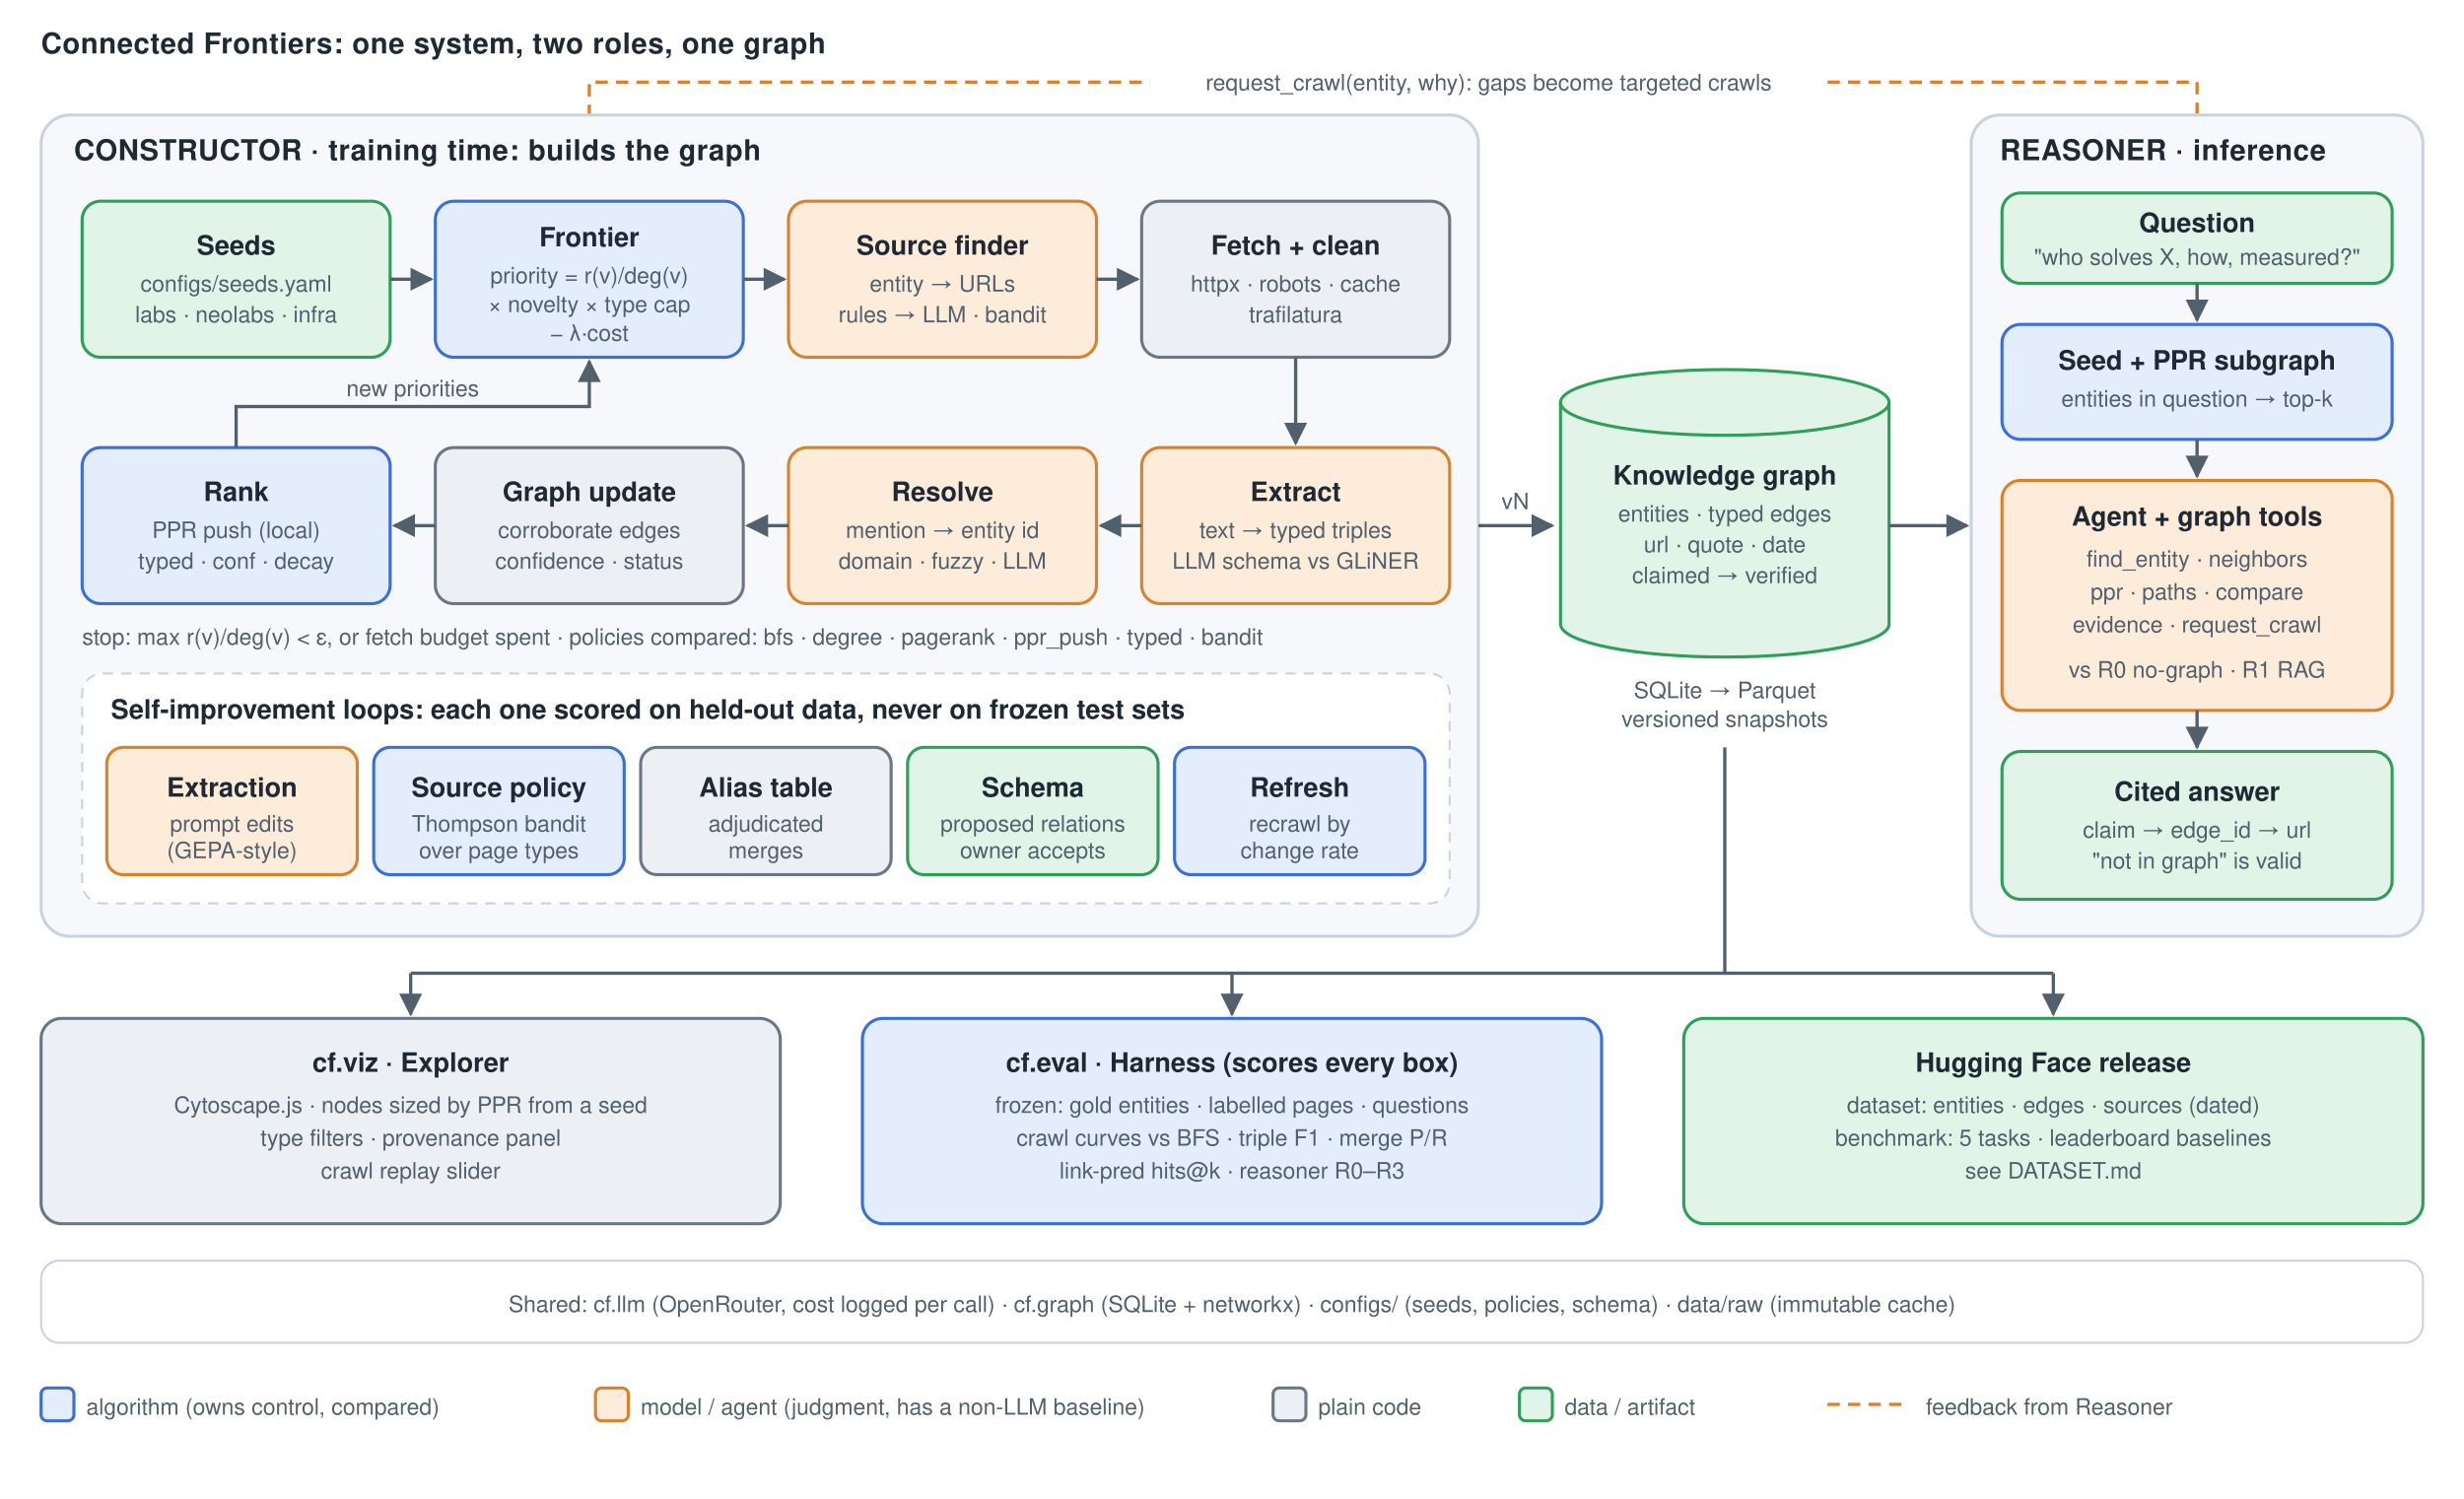
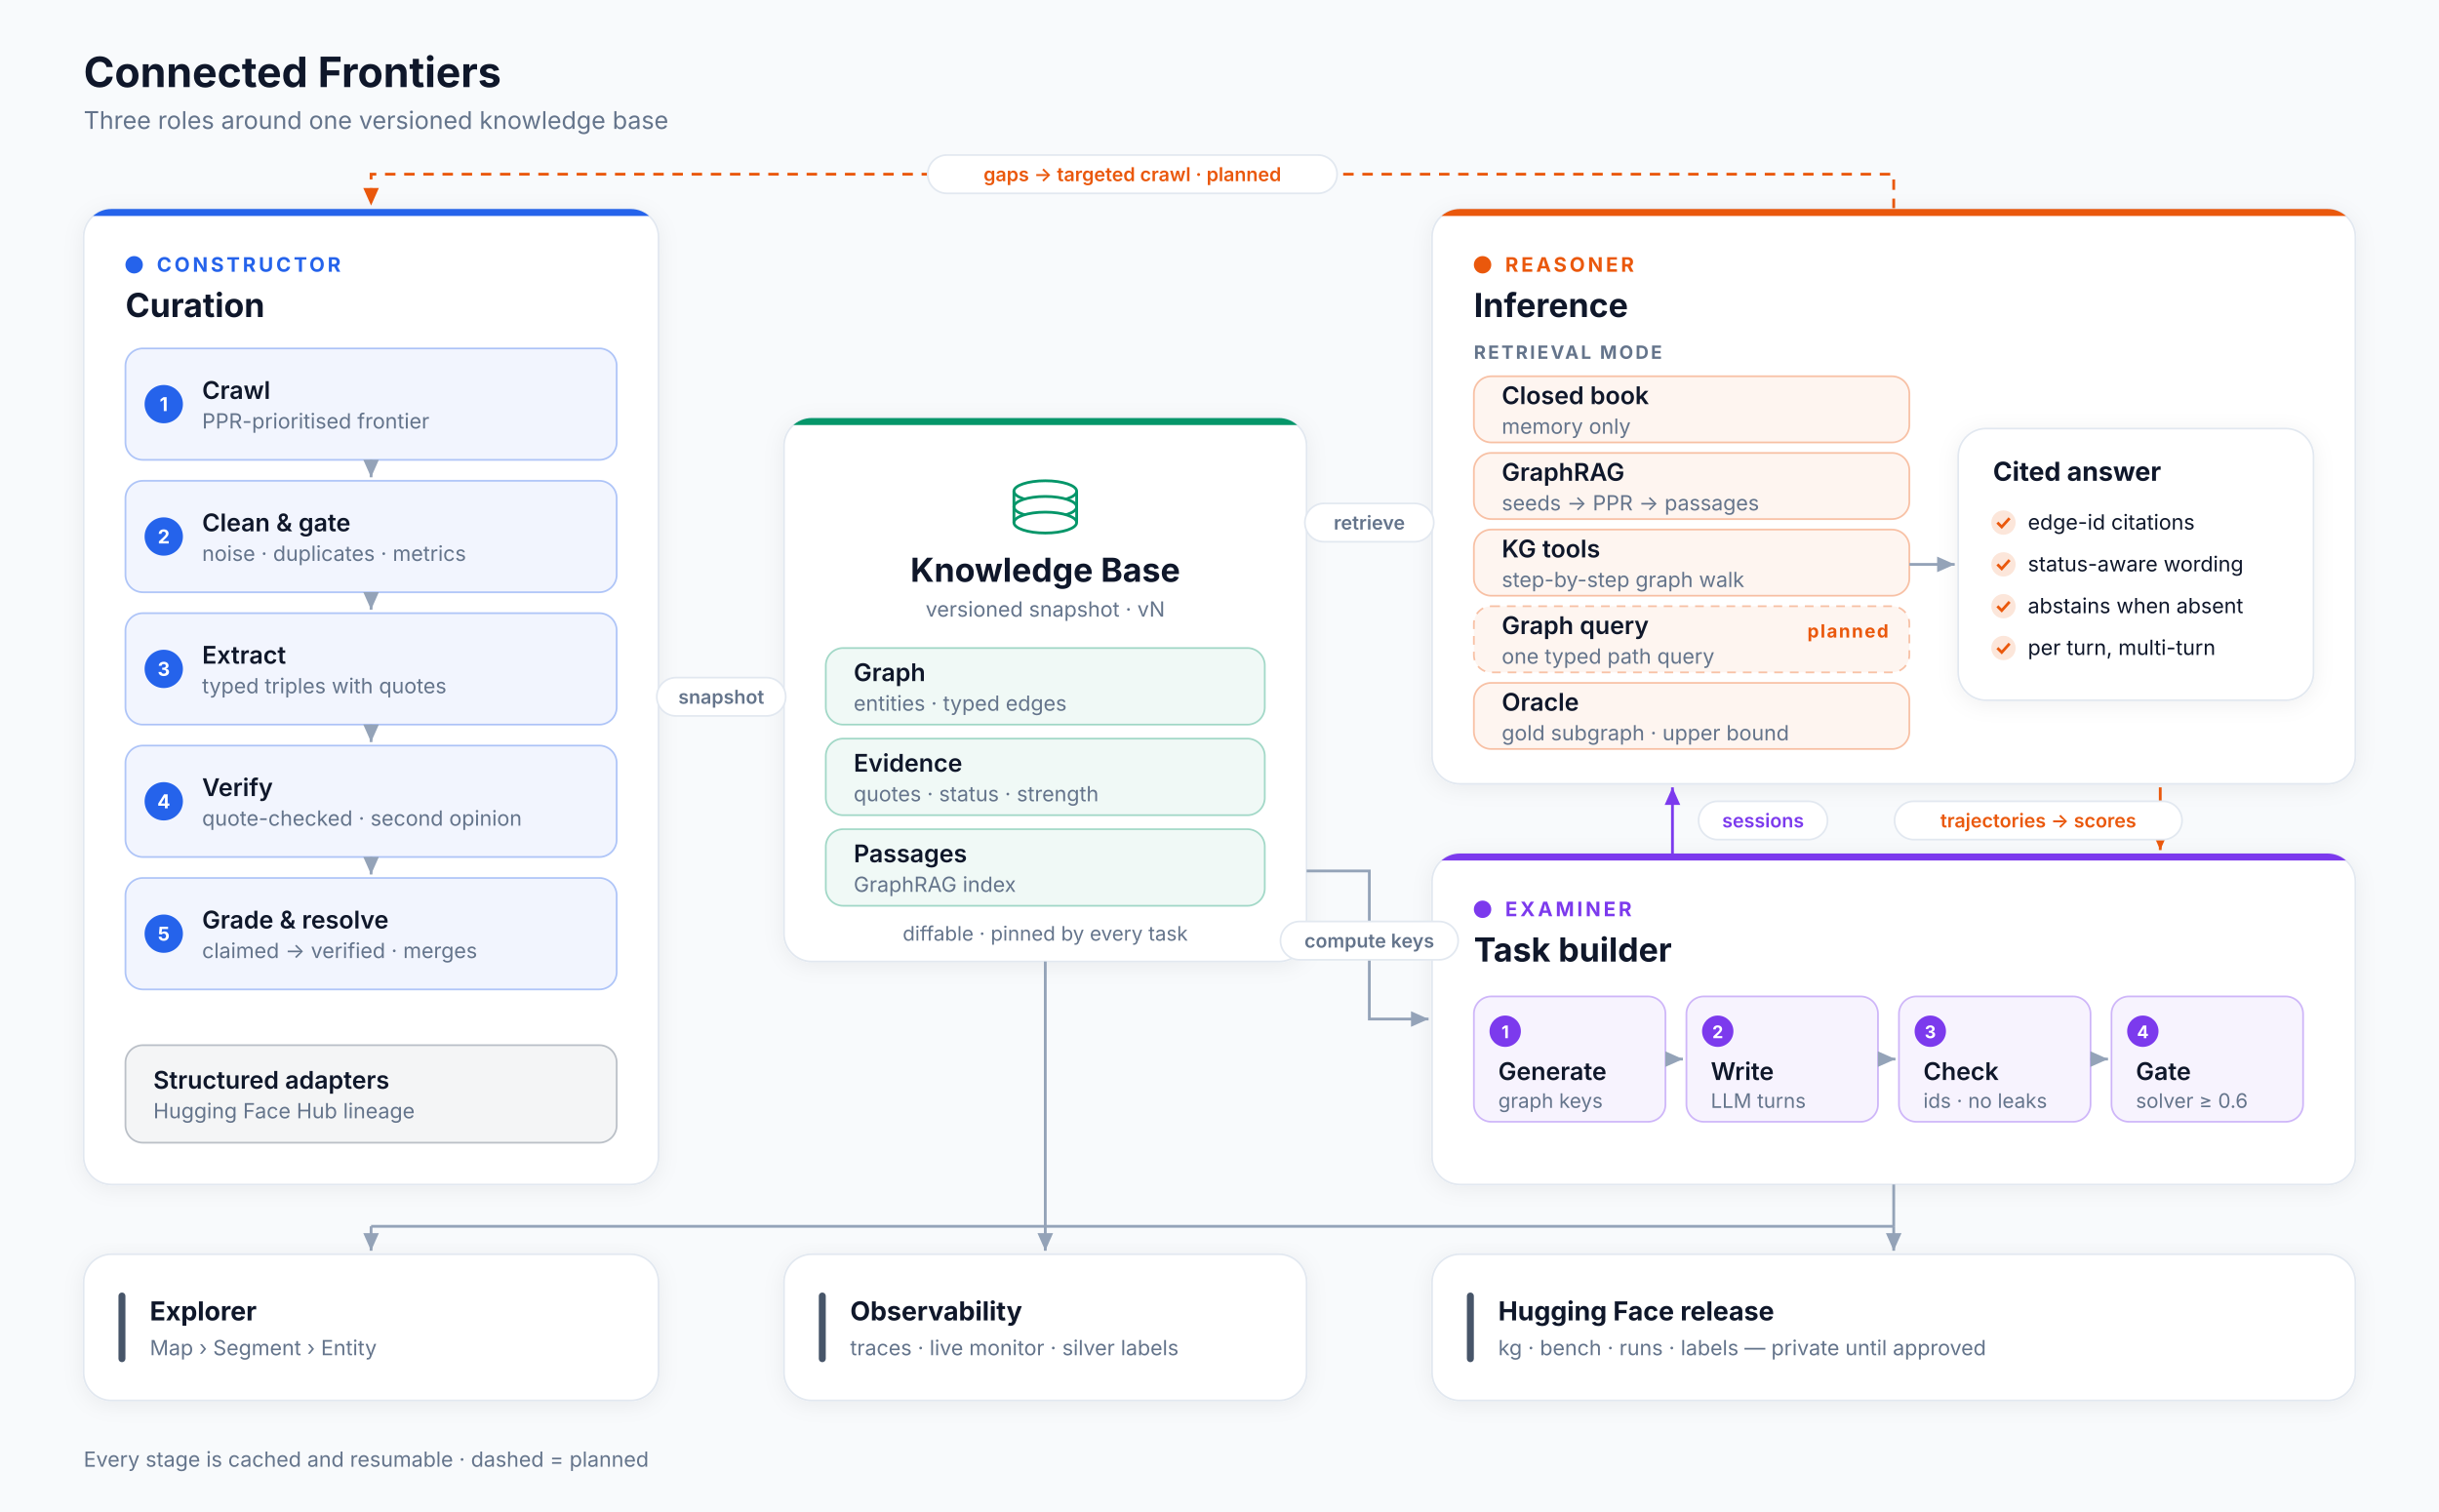
- <svg xmlns="http://www.w3.org/2000/svg" viewBox="0 0 1200 730" width="1200" height="730" font-family="system-ui, -apple-system, Segoe UI, Helvetica, Arial, sans-serif">
+ <svg xmlns="http://www.w3.org/2000/svg" viewBox="0 0 1400 868" width="1400" height="868" font-family="Inter, system-ui, -apple-system, 'Segoe UI', Helvetica, Arial, sans-serif">
  <defs>
-     <marker id="arr" viewBox="0 0 10 10" refX="9" refY="5" markerWidth="7" markerHeight="7" orient="auto-start-reverse">
-       <path d="M0,0 L10,5 L0,10 z" fill="#52606d" />
+     <filter id="shadow" x="-10%" y="-10%" width="120%" height="130%">
+       <feDropShadow dx="0" dy="2" stdDeviation="6" flood-color="#0F172A" flood-opacity="0.06" />
+     </filter>
+     <marker id="arr" viewBox="0 0 10 10" refX="9" refY="5" markerWidth="7" markerHeight="7" orient="auto">
+       <path d="M0,1 L9,5 L0,9 z" fill="#94A3B8" />
    </marker>
-     <marker id="arrO" viewBox="0 0 10 10" refX="9" refY="5" markerWidth="7" markerHeight="7" orient="auto-start-reverse">
-       <path d="M0,0 L10,5 L0,10 z" fill="#d9822b" />
+     <marker id="arrO" viewBox="0 0 10 10" refX="9" refY="5" markerWidth="7" markerHeight="7" orient="auto">
+       <path d="M0,1 L9,5 L0,9 z" fill="#EA580C" />
    </marker>
-     <style>
-       .t  { font-size: 13px; font-weight: 600; fill: #1f2933; }
-       .s  { font-size: 11px; fill: #52606d; }
-       .h  { font-size: 14px; font-weight: 700; fill: #1f2933; letter-spacing: .3px; }
-       .algo  { fill: #e3edfb; stroke: #3b6fd8; stroke-width: 1.5; }
-       .model { fill: #fdecd9; stroke: #d9822b; stroke-width: 1.5; }
-       .code  { fill: #eceff3; stroke: #6b7785; stroke-width: 1.5; }
-       .data  { fill: #e2f4e8; stroke: #2f9e5b; stroke-width: 1.5; }
-       .frame { fill: #f6f8fb; stroke: #c9d3e0; stroke-width: 1.5; }
-       .ln    { stroke: #52606d; stroke-width: 1.6; fill: none; }
-     </style>
+     <marker id="arrV" viewBox="0 0 10 10" refX="9" refY="5" markerWidth="7" markerHeight="7" orient="auto">
+       <path d="M0,1 L9,5 L0,9 z" fill="#7C3AED" />
+     </marker>
  </defs>
-   <rect width="1200" height="730" fill="#ffffff" />
-   <text x="20" y="26" class="h" font-size="17">Connected Frontiers: one system, two roles, one graph</text>
-   <path d="M1070,56 V40 H287 V98" fill="none" stroke="#d9822b" stroke-width="1.6" stroke-dasharray="6 4" marker-end="url(#arrO)" />
-   <rect x="560" y="31" width="330" height="18" fill="#ffffff" />
-   <text x="725" y="44" class="s" text-anchor="middle" fill="#b5651d">request_crawl(entity, why): gaps become targeted crawls</text>
-   <rect x="20" y="56" width="700" height="400" rx="14" class="frame" />
-   <text x="36" y="78" class="h">CONSTRUCTOR · training time: builds the graph</text>
-   <rect x="40" y="98" width="150" height="76" rx="9" class="data" />
-   <text x="115" y="124" class="t" text-anchor="middle">Seeds</text>
-   <text x="115" y="142" class="s" text-anchor="middle">configs/seeds.yaml</text>
-   <text x="115" y="157" class="s" text-anchor="middle">labs · neolabs · infra</text>
-   <rect x="212" y="98" width="150" height="76" rx="9" class="algo" />
-   <text x="287" y="120" class="t" text-anchor="middle">Frontier</text>
-   <text x="287" y="138" class="s" text-anchor="middle">priority = r(v)/deg(v)</text>
-   <text x="287" y="152" class="s" text-anchor="middle">× novelty × type cap</text>
-   <text x="287" y="166" class="s" text-anchor="middle">− λ·cost</text>
-   <rect x="384" y="98" width="150" height="76" rx="9" class="model" />
-   <text x="459" y="124" class="t" text-anchor="middle">Source finder</text>
-   <text x="459" y="142" class="s" text-anchor="middle">entity → URLs</text>
-   <text x="459" y="157" class="s" text-anchor="middle">rules → LLM · bandit</text>
-   <rect x="556" y="98" width="150" height="76" rx="9" class="code" />
-   <text x="631" y="124" class="t" text-anchor="middle">Fetch + clean</text>
-   <text x="631" y="142" class="s" text-anchor="middle">httpx · robots · cache</text>
-   <text x="631" y="157" class="s" text-anchor="middle">trafilatura</text>
-   <line x1="190" y1="136" x2="210" y2="136" class="ln" marker-end="url(#arr)" />
-   <line x1="362" y1="136" x2="382" y2="136" class="ln" marker-end="url(#arr)" />
-   <line x1="534" y1="136" x2="554" y2="136" class="ln" marker-end="url(#arr)" />
-   <line x1="631" y1="174" x2="631" y2="216" class="ln" marker-end="url(#arr)" />
-   <rect x="556" y="218" width="150" height="76" rx="9" class="model" />
-   <text x="631" y="244" class="t" text-anchor="middle">Extract</text>
-   <text x="631" y="262" class="s" text-anchor="middle">text → typed triples</text>
-   <text x="631" y="277" class="s" text-anchor="middle">LLM schema vs GLiNER</text>
-   <rect x="384" y="218" width="150" height="76" rx="9" class="model" />
-   <text x="459" y="244" class="t" text-anchor="middle">Resolve</text>
-   <text x="459" y="262" class="s" text-anchor="middle">mention → entity id</text>
-   <text x="459" y="277" class="s" text-anchor="middle">domain · fuzzy · LLM</text>
-   <rect x="212" y="218" width="150" height="76" rx="9" class="code" />
-   <text x="287" y="244" class="t" text-anchor="middle">Graph update</text>
-   <text x="287" y="262" class="s" text-anchor="middle">corroborate edges</text>
-   <text x="287" y="277" class="s" text-anchor="middle">confidence · status</text>
-   <rect x="40" y="218" width="150" height="76" rx="9" class="algo" />
-   <text x="115" y="244" class="t" text-anchor="middle">Rank</text>
-   <text x="115" y="262" class="s" text-anchor="middle">PPR push (local)</text>
-   <text x="115" y="277" class="s" text-anchor="middle">typed · conf · decay</text>
-   <line x1="556" y1="256" x2="536" y2="256" class="ln" marker-end="url(#arr)" />
-   <line x1="384" y1="256" x2="364" y2="256" class="ln" marker-end="url(#arr)" />
-   <line x1="212" y1="256" x2="192" y2="256" class="ln" marker-end="url(#arr)" />
-   <path d="M115,218 V198 H287 V176" class="ln" marker-end="url(#arr)" />
-   <text x="201" y="193" class="s" text-anchor="middle">new priorities</text>
-   <text x="40" y="314" class="s">stop: max r(v)/deg(v) &lt; ε, or fetch budget spent · policies compared: bfs · degree · pagerank · ppr_push · typed · bandit</text>
-   <rect x="40" y="328" width="666" height="112" rx="10" fill="#ffffff" stroke="#c9d3e0" stroke-dasharray="5 4" />
-   <text x="54" y="350" class="t">Self-improvement loops: each one scored on held-out data, never on frozen test sets</text>
-   <g>
-     <rect x="52" y="364" width="122" height="62" rx="8" class="model" />
-     <text x="113" y="388" class="t" text-anchor="middle" font-size="12">Extraction</text>
-     <text x="113" y="405" class="s" text-anchor="middle">prompt edits</text>
-     <text x="113" y="418" class="s" text-anchor="middle">(GEPA-style)</text>
-     <rect x="182" y="364" width="122" height="62" rx="8" class="algo" />
-     <text x="243" y="388" class="t" text-anchor="middle" font-size="12">Source policy</text>
-     <text x="243" y="405" class="s" text-anchor="middle">Thompson bandit</text>
-     <text x="243" y="418" class="s" text-anchor="middle">over page types</text>
-     <rect x="312" y="364" width="122" height="62" rx="8" class="code" />
-     <text x="373" y="388" class="t" text-anchor="middle" font-size="12">Alias table</text>
-     <text x="373" y="405" class="s" text-anchor="middle">adjudicated</text>
-     <text x="373" y="418" class="s" text-anchor="middle">merges</text>
-     <rect x="442" y="364" width="122" height="62" rx="8" class="data" />
-     <text x="503" y="388" class="t" text-anchor="middle" font-size="12">Schema</text>
-     <text x="503" y="405" class="s" text-anchor="middle">proposed relations</text>
-     <text x="503" y="418" class="s" text-anchor="middle">owner accepts</text>
-     <rect x="572" y="364" width="122" height="62" rx="8" class="algo" />
-     <text x="633" y="388" class="t" text-anchor="middle" font-size="12">Refresh</text>
-     <text x="633" y="405" class="s" text-anchor="middle">recrawl by</text>
-     <text x="633" y="418" class="s" text-anchor="middle">change rate</text>
-   </g>
-   <line x1="720" y1="256" x2="756" y2="256" class="ln" marker-end="url(#arr)" />
-   <text x="738" y="248" class="s" text-anchor="middle">vN</text>
-   <path d="M760,196 V304 A80,16 0 0 0 920,304 V196" class="data" />
-   <ellipse cx="840" cy="196" rx="80" ry="16" class="data" />
-   <text x="840" y="236" class="t" text-anchor="middle">Knowledge graph</text>
-   <text x="840" y="254" class="s" text-anchor="middle">entities · typed edges</text>
-   <text x="840" y="269" class="s" text-anchor="middle">url · quote · date</text>
-   <text x="840" y="284" class="s" text-anchor="middle">claimed → verified</text>
-   <text x="840" y="340" class="s" text-anchor="middle">SQLite → Parquet</text>
-   <text x="840" y="354" class="s" text-anchor="middle">versioned snapshots</text>
-   <line x1="920" y1="256" x2="958" y2="256" class="ln" marker-end="url(#arr)" />
-   <rect x="960" y="56" width="220" height="400" rx="14" class="frame" />
-   <text x="974" y="78" class="h">REASONER · inference</text>
-   <rect x="975" y="94" width="190" height="44" rx="9" class="data" />
-   <text x="1070" y="113" class="t" text-anchor="middle">Question</text>
-   <text x="1070" y="129" class="s" text-anchor="middle">"who solves X, how, measured?"</text>
-   <rect x="975" y="158" width="190" height="56" rx="9" class="algo" />
-   <text x="1070" y="180" class="t" text-anchor="middle">Seed + PPR subgraph</text>
-   <text x="1070" y="198" class="s" text-anchor="middle">entities in question → top-k</text>
-   <rect x="975" y="234" width="190" height="112" rx="9" class="model" />
-   <text x="1070" y="256" class="t" text-anchor="middle">Agent + graph tools</text>
-   <text x="1070" y="276" class="s" text-anchor="middle">find_entity · neighbors</text>
-   <text x="1070" y="292" class="s" text-anchor="middle">ppr · paths · compare</text>
-   <text x="1070" y="308" class="s" text-anchor="middle">evidence · request_crawl</text>
-   <text x="1070" y="330" class="s" text-anchor="middle">vs R0 no-graph · R1 RAG</text>
-   <rect x="975" y="366" width="190" height="72" rx="9" class="data" />
-   <text x="1070" y="390" class="t" text-anchor="middle">Cited answer</text>
-   <text x="1070" y="408" class="s" text-anchor="middle">claim → edge_id → url</text>
-   <text x="1070" y="423" class="s" text-anchor="middle">"not in graph" is valid</text>
-   <line x1="1070" y1="138" x2="1070" y2="156" class="ln" marker-end="url(#arr)" />
-   <line x1="1070" y1="214" x2="1070" y2="232" class="ln" marker-end="url(#arr)" />
-   <line x1="1070" y1="346" x2="1070" y2="364" class="ln" marker-end="url(#arr)" />
-   <line x1="840" y1="364" x2="840" y2="474" class="ln" />
-   <line x1="200" y1="474" x2="1000" y2="474" class="ln" />
-   <line x1="200" y1="474" x2="200" y2="494" class="ln" marker-end="url(#arr)" />
-   <line x1="600" y1="474" x2="600" y2="494" class="ln" marker-end="url(#arr)" />
-   <line x1="1000" y1="474" x2="1000" y2="494" class="ln" marker-end="url(#arr)" />
-   <rect x="20" y="496" width="360" height="100" rx="10" class="code" />
-   <text x="200" y="522" class="t" text-anchor="middle">cf.viz · Explorer</text>
-   <text x="200" y="542" class="s" text-anchor="middle">Cytoscape.js · nodes sized by PPR from a seed</text>
-   <text x="200" y="558" class="s" text-anchor="middle">type filters · provenance panel</text>
-   <text x="200" y="574" class="s" text-anchor="middle">crawl replay slider</text>
-   <rect x="420" y="496" width="360" height="100" rx="10" class="algo" />
-   <text x="600" y="522" class="t" text-anchor="middle">cf.eval · Harness (scores every box)</text>
-   <text x="600" y="542" class="s" text-anchor="middle">frozen: gold entities · labelled pages · questions</text>
-   <text x="600" y="558" class="s" text-anchor="middle">crawl curves vs BFS · triple F1 · merge P/R</text>
-   <text x="600" y="574" class="s" text-anchor="middle">link-pred hits@k · reasoner R0–R3</text>
-   <rect x="820" y="496" width="360" height="100" rx="10" class="data" />
-   <text x="1000" y="522" class="t" text-anchor="middle">Hugging Face release</text>
-   <text x="1000" y="542" class="s" text-anchor="middle">dataset: entities · edges · sources (dated)</text>
-   <text x="1000" y="558" class="s" text-anchor="middle">benchmark: 5 tasks · leaderboard baselines</text>
-   <text x="1000" y="574" class="s" text-anchor="middle">see DATASET.md</text>
-   <rect x="20" y="614" width="1160" height="40" rx="9" fill="#ffffff" stroke="#c9d3e0" />
-   <text x="600" y="639" class="s" text-anchor="middle" font-size="12">Shared: cf.llm (OpenRouter, cost logged per call) · cf.graph (SQLite + networkx) · configs/ (seeds, policies, schema) · data/raw (immutable cache)</text>
-   <g font-size="12">
-     <rect x="20" y="676" width="16" height="16" rx="3" class="algo" />
-     <text x="42" y="689" class="s" font-size="12">algorithm (owns control, compared)</text>
-     <rect x="290" y="676" width="16" height="16" rx="3" class="model" />
-     <text x="312" y="689" class="s" font-size="12">model / agent (judgment, has a non-LLM baseline)</text>
-     <rect x="620" y="676" width="16" height="16" rx="3" class="code" />
-     <text x="642" y="689" class="s" font-size="12">plain code</text>
-     <rect x="740" y="676" width="16" height="16" rx="3" class="data" />
-     <text x="762" y="689" class="s" font-size="12">data / artifact</text>
-     <line x1="890" y1="684" x2="930" y2="684" stroke="#d9822b" stroke-width="1.6" stroke-dasharray="6 4" />
-     <text x="938" y="689" class="s" font-size="12">feedback from Reasoner</text>
-   </g>
+   <rect width="1400" height="868" fill="#F8FAFC" />
+   <text x="48" y="50" font-size="24" font-weight="700" fill="#0F172A" text-anchor="start">Connected Frontiers</text>
+   <text x="48" y="74" font-size="14" font-weight="400" fill="#64748B" text-anchor="start">Three roles around one versioned knowledge base</text>
+   <path d="M1087,120 V100 H213 V118" fill="none" stroke="#EA580C" stroke-width="1.6" stroke-dasharray="6 5" marker-end="url(#arrO)" />
+   <rect x="532.5" y="89" width="235" height="22" rx="11" fill="#FFFFFF" stroke="#E2E8F0" />
+   <text x="650" y="104" font-size="11" font-weight="600" fill="#EA580C" text-anchor="middle">gaps → targeted crawl · planned</text>
+   <rect x="48" y="120" width="330" height="560" rx="16" fill="#FFFFFF" stroke="#E2E8F0" filter="url(#shadow)" />
+   <clipPath id="c1">
+     <rect x="48" y="120" width="330" height="560" rx="16" />
+   </clipPath>
+   <rect x="48" y="120" width="330" height="4" fill="#2563EB" clip-path="url(#c1)" />
+   <circle cx="77" cy="152" r="5" fill="#2563EB" />
+   <text x="90" y="156" font-size="11.5" font-weight="700" fill="#2563EB" text-anchor="start" letter-spacing="0.14em">CONSTRUCTOR</text>
+   <text x="72" y="182" font-size="19" font-weight="700" fill="#0F172A" text-anchor="start">Curation</text>
+   <rect x="72" y="200" width="282" height="64" rx="10" fill="#2563EB" fill-opacity="0.06" stroke="#2563EB" stroke-opacity="0.35" />
+   <circle cx="94" cy="232.0" r="11" fill="#2563EB" />
+   <text x="94" y="236.0" font-size="11" font-weight="700" fill="#FFFFFF" text-anchor="middle">1</text>
+   <text x="116" y="229.0" font-size="14" font-weight="600" fill="#0F172A" text-anchor="start">Crawl</text>
+   <text x="116" y="246.0" font-size="12" font-weight="400" fill="#64748B" text-anchor="start">PPR-prioritised frontier</text>
+   <rect x="72" y="276" width="282" height="64" rx="10" fill="#2563EB" fill-opacity="0.06" stroke="#2563EB" stroke-opacity="0.35" />
+   <circle cx="94" cy="308.0" r="11" fill="#2563EB" />
+   <text x="94" y="312.0" font-size="11" font-weight="700" fill="#FFFFFF" text-anchor="middle">2</text>
+   <text x="116" y="305.0" font-size="14" font-weight="600" fill="#0F172A" text-anchor="start">Clean &amp; gate</text>
+   <text x="116" y="322.0" font-size="12" font-weight="400" fill="#64748B" text-anchor="start">noise · duplicates · metrics</text>
+   <path d="M213,264 V274" fill="none" stroke="#94A3B8" stroke-width="1.6" marker-end="url(#arr)" />
+   <rect x="72" y="352" width="282" height="64" rx="10" fill="#2563EB" fill-opacity="0.06" stroke="#2563EB" stroke-opacity="0.35" />
+   <circle cx="94" cy="384.0" r="11" fill="#2563EB" />
+   <text x="94" y="388.0" font-size="11" font-weight="700" fill="#FFFFFF" text-anchor="middle">3</text>
+   <text x="116" y="381.0" font-size="14" font-weight="600" fill="#0F172A" text-anchor="start">Extract</text>
+   <text x="116" y="398.0" font-size="12" font-weight="400" fill="#64748B" text-anchor="start">typed triples with quotes</text>
+   <path d="M213,340 V350" fill="none" stroke="#94A3B8" stroke-width="1.6" marker-end="url(#arr)" />
+   <rect x="72" y="428" width="282" height="64" rx="10" fill="#2563EB" fill-opacity="0.06" stroke="#2563EB" stroke-opacity="0.35" />
+   <circle cx="94" cy="460.0" r="11" fill="#2563EB" />
+   <text x="94" y="464.0" font-size="11" font-weight="700" fill="#FFFFFF" text-anchor="middle">4</text>
+   <text x="116" y="457.0" font-size="14" font-weight="600" fill="#0F172A" text-anchor="start">Verify</text>
+   <text x="116" y="474.0" font-size="12" font-weight="400" fill="#64748B" text-anchor="start">quote-checked · second opinion</text>
+   <path d="M213,416 V426" fill="none" stroke="#94A3B8" stroke-width="1.6" marker-end="url(#arr)" />
+   <rect x="72" y="504" width="282" height="64" rx="10" fill="#2563EB" fill-opacity="0.06" stroke="#2563EB" stroke-opacity="0.35" />
+   <circle cx="94" cy="536.0" r="11" fill="#2563EB" />
+   <text x="94" y="540.0" font-size="11" font-weight="700" fill="#FFFFFF" text-anchor="middle">5</text>
+   <text x="116" y="533.0" font-size="14" font-weight="600" fill="#0F172A" text-anchor="start">Grade &amp; resolve</text>
+   <text x="116" y="550.0" font-size="12" font-weight="400" fill="#64748B" text-anchor="start">claimed → verified · merges</text>
+   <path d="M213,492 V502" fill="none" stroke="#94A3B8" stroke-width="1.6" marker-end="url(#arr)" />
+   <rect x="72" y="600" width="282" height="56" rx="10" fill="#475569" fill-opacity="0.06" stroke="#475569" stroke-opacity="0.35" />
+   <text x="88" y="625.0" font-size="14" font-weight="600" fill="#0F172A" text-anchor="start">Structured adapters</text>
+   <text x="88" y="642.0" font-size="12" font-weight="400" fill="#64748B" text-anchor="start">Hugging Face Hub lineage</text>
+   <rect x="450" y="240" width="300" height="312" rx="16" fill="#FFFFFF" stroke="#E2E8F0" filter="url(#shadow)" />
+   <clipPath id="c2">
+     <rect x="450" y="240" width="300" height="312" rx="16" />
+   </clipPath>
+   <rect x="450" y="240" width="300" height="4" fill="#059669" clip-path="url(#c2)" />
+   <ellipse cx="600" cy="282" rx="18" ry="6" fill="#FFFFFF" stroke="#059669" stroke-width="1.6" />
+   <ellipse cx="600" cy="291" rx="18" ry="6" fill="#FFFFFF" stroke="#059669" stroke-width="1.6" />
+   <ellipse cx="600" cy="300" rx="18" ry="6" fill="#FFFFFF" stroke="#059669" stroke-width="1.6" />
+   <path d="M582,282 V300 M618,282 V300" stroke="#059669" stroke-width="1.6" />
+   <text x="600" y="334" font-size="19" font-weight="700" fill="#0F172A" text-anchor="middle">Knowledge Base</text>
+   <text x="600" y="354" font-size="12" font-weight="400" fill="#64748B" text-anchor="middle">versioned snapshot · vN</text>
+   <rect x="474" y="372" width="252" height="44" rx="10" fill="#059669" fill-opacity="0.06" stroke="#059669" stroke-opacity="0.35" />
+   <text x="490" y="391.0" font-size="14" font-weight="600" fill="#0F172A" text-anchor="start">Graph</text>
+   <text x="490" y="408.0" font-size="12" font-weight="400" fill="#64748B" text-anchor="start">entities · typed edges</text>
+   <rect x="474" y="424" width="252" height="44" rx="10" fill="#059669" fill-opacity="0.06" stroke="#059669" stroke-opacity="0.35" />
+   <text x="490" y="443.0" font-size="14" font-weight="600" fill="#0F172A" text-anchor="start">Evidence</text>
+   <text x="490" y="460.0" font-size="12" font-weight="400" fill="#64748B" text-anchor="start">quotes · status · strength</text>
+   <rect x="474" y="476" width="252" height="44" rx="10" fill="#059669" fill-opacity="0.06" stroke="#059669" stroke-opacity="0.35" />
+   <text x="490" y="495.0" font-size="14" font-weight="600" fill="#0F172A" text-anchor="start">Passages</text>
+   <text x="490" y="512.0" font-size="12" font-weight="400" fill="#64748B" text-anchor="start">GraphRAG index</text>
+   <text x="600" y="540" font-size="11.5" font-weight="400" fill="#64748B" text-anchor="middle">diffable · pinned by every task</text>
+   <path d="M378,400 H448" fill="none" stroke="#94A3B8" stroke-width="1.6" marker-end="url(#arr)" />
+   <rect x="377.0" y="389" width="74" height="22" rx="11" fill="#FFFFFF" stroke="#E2E8F0" />
+   <text x="414" y="404" font-size="11" font-weight="600" fill="#64748B" text-anchor="middle">snapshot</text>
+   <rect x="822" y="120" width="530" height="330" rx="16" fill="#FFFFFF" stroke="#E2E8F0" filter="url(#shadow)" />
+   <clipPath id="c3">
+     <rect x="822" y="120" width="530" height="330" rx="16" />
+   </clipPath>
+   <rect x="822" y="120" width="530" height="4" fill="#EA580C" clip-path="url(#c3)" />
+   <circle cx="851" cy="152" r="5" fill="#EA580C" />
+   <text x="864" y="156" font-size="11.5" font-weight="700" fill="#EA580C" text-anchor="start" letter-spacing="0.14em">REASONER</text>
+   <text x="846" y="182" font-size="19" font-weight="700" fill="#0F172A" text-anchor="start">Inference</text>
+   <rect x="846" y="216" width="250" height="38" rx="10" fill="#EA580C" fill-opacity="0.06" stroke="#EA580C" stroke-opacity="0.35" />
+   <text x="862" y="232.0" font-size="14" font-weight="600" fill="#0F172A" text-anchor="start">Closed book</text>
+   <text x="862" y="249.0" font-size="12" font-weight="400" fill="#64748B" text-anchor="start">memory only</text>
+   <rect x="846" y="260" width="250" height="38" rx="10" fill="#EA580C" fill-opacity="0.06" stroke="#EA580C" stroke-opacity="0.35" />
+   <text x="862" y="276.0" font-size="14" font-weight="600" fill="#0F172A" text-anchor="start">GraphRAG</text>
+   <text x="862" y="293.0" font-size="12" font-weight="400" fill="#64748B" text-anchor="start">seeds → PPR → passages</text>
+   <rect x="846" y="304" width="250" height="38" rx="10" fill="#EA580C" fill-opacity="0.06" stroke="#EA580C" stroke-opacity="0.35" />
+   <text x="862" y="320.0" font-size="14" font-weight="600" fill="#0F172A" text-anchor="start">KG tools</text>
+   <text x="862" y="337.0" font-size="12" font-weight="400" fill="#64748B" text-anchor="start">step-by-step graph walk</text>
+   <rect x="846" y="348" width="250" height="38" rx="10" fill="#EA580C" fill-opacity="0.06" stroke="#EA580C" stroke-opacity="0.35" stroke-dasharray="5 4" />
+   <text x="862" y="364.0" font-size="14" font-weight="600" fill="#0F172A" text-anchor="start">Graph query</text>
+   <text x="862" y="381.0" font-size="12" font-weight="400" fill="#64748B" text-anchor="start">one typed path query</text>
+   <text x="1084" y="366" font-size="10.5" font-weight="700" fill="#EA580C" text-anchor="end" letter-spacing="0.08em">planned</text>
+   <rect x="846" y="392" width="250" height="38" rx="10" fill="#EA580C" fill-opacity="0.06" stroke="#EA580C" stroke-opacity="0.35" />
+   <text x="862" y="408.0" font-size="14" font-weight="600" fill="#0F172A" text-anchor="start">Oracle</text>
+   <text x="862" y="425.0" font-size="12" font-weight="400" fill="#64748B" text-anchor="start">gold subgraph · upper bound</text>
+   <text x="846" y="206" font-size="10.5" font-weight="700" fill="#64748B" text-anchor="start" letter-spacing="0.12em">RETRIEVAL MODE</text>
+   <rect x="1124" y="246" width="204" height="156" rx="16" fill="#FFFFFF" stroke="#E2E8F0" filter="url(#shadow)" />
+   <text x="1144" y="276" font-size="15" font-weight="700" fill="#0F172A" text-anchor="start">Cited answer</text>
+   <circle cx="1150" cy="300" r="7" fill="#EA580C" fill-opacity="0.15" />
+   <path d="M1146.5,300 l2.5,2.5 l4.5,-5" fill="none" stroke="#EA580C" stroke-width="1.6" />
+   <text x="1164" y="304" font-size="12" font-weight="400" fill="#0F172A" text-anchor="start">edge-id citations</text>
+   <circle cx="1150" cy="324" r="7" fill="#EA580C" fill-opacity="0.15" />
+   <path d="M1146.5,324 l2.5,2.5 l4.5,-5" fill="none" stroke="#EA580C" stroke-width="1.6" />
+   <text x="1164" y="328" font-size="12" font-weight="400" fill="#0F172A" text-anchor="start">status-aware wording</text>
+   <circle cx="1150" cy="348" r="7" fill="#EA580C" fill-opacity="0.15" />
+   <path d="M1146.5,348 l2.5,2.5 l4.5,-5" fill="none" stroke="#EA580C" stroke-width="1.6" />
+   <text x="1164" y="352" font-size="12" font-weight="400" fill="#0F172A" text-anchor="start">abstains when absent</text>
+   <circle cx="1150" cy="372" r="7" fill="#EA580C" fill-opacity="0.15" />
+   <path d="M1146.5,372 l2.5,2.5 l4.5,-5" fill="none" stroke="#EA580C" stroke-width="1.6" />
+   <text x="1164" y="376" font-size="12" font-weight="400" fill="#0F172A" text-anchor="start">per turn, multi-turn</text>
+   <path d="M1096,324 H1122" fill="none" stroke="#94A3B8" stroke-width="1.6" marker-end="url(#arr)" />
+   <path d="M750,300 H820" fill="none" stroke="#94A3B8" stroke-width="1.6" marker-end="url(#arr)" />
+   <rect x="749.0" y="289" width="74" height="22" rx="11" fill="#FFFFFF" stroke="#E2E8F0" />
+   <text x="786" y="304" font-size="11" font-weight="600" fill="#64748B" text-anchor="middle">retrieve</text>
+   <rect x="822" y="490" width="530" height="190" rx="16" fill="#FFFFFF" stroke="#E2E8F0" filter="url(#shadow)" />
+   <clipPath id="c4">
+     <rect x="822" y="490" width="530" height="190" rx="16" />
+   </clipPath>
+   <rect x="822" y="490" width="530" height="4" fill="#7C3AED" clip-path="url(#c4)" />
+   <circle cx="851" cy="522" r="5" fill="#7C3AED" />
+   <text x="864" y="526" font-size="11.5" font-weight="700" fill="#7C3AED" text-anchor="start" letter-spacing="0.14em">EXAMINER</text>
+   <text x="846" y="552" font-size="19" font-weight="700" fill="#0F172A" text-anchor="start">Task builder</text>
+   <rect x="846" y="572" width="110" height="72" rx="10" fill="#7C3AED" fill-opacity="0.06" stroke="#7C3AED" stroke-opacity="0.35" />
+   <circle cx="864" cy="592" r="9" fill="#7C3AED" />
+   <text x="864" y="596" font-size="10" font-weight="700" fill="#FFFFFF" text-anchor="middle">1</text>
+   <text x="860" y="620" font-size="14" font-weight="600" fill="#0F172A" text-anchor="start">Generate</text>
+   <text x="860" y="636" font-size="11.5" font-weight="400" fill="#64748B" text-anchor="start">graph keys</text>
+   <rect x="968" y="572" width="110" height="72" rx="10" fill="#7C3AED" fill-opacity="0.06" stroke="#7C3AED" stroke-opacity="0.35" />
+   <circle cx="986" cy="592" r="9" fill="#7C3AED" />
+   <text x="986" y="596" font-size="10" font-weight="700" fill="#FFFFFF" text-anchor="middle">2</text>
+   <text x="982" y="620" font-size="14" font-weight="600" fill="#0F172A" text-anchor="start">Write</text>
+   <text x="982" y="636" font-size="11.5" font-weight="400" fill="#64748B" text-anchor="start">LLM turns</text>
+   <path d="M956,608 H966" fill="none" stroke="#94A3B8" stroke-width="1.6" marker-end="url(#arr)" />
+   <rect x="1090" y="572" width="110" height="72" rx="10" fill="#7C3AED" fill-opacity="0.06" stroke="#7C3AED" stroke-opacity="0.35" />
+   <circle cx="1108" cy="592" r="9" fill="#7C3AED" />
+   <text x="1108" y="596" font-size="10" font-weight="700" fill="#FFFFFF" text-anchor="middle">3</text>
+   <text x="1104" y="620" font-size="14" font-weight="600" fill="#0F172A" text-anchor="start">Check</text>
+   <text x="1104" y="636" font-size="11.5" font-weight="400" fill="#64748B" text-anchor="start">ids · no leaks</text>
+   <path d="M1078,608 H1088" fill="none" stroke="#94A3B8" stroke-width="1.6" marker-end="url(#arr)" />
+   <rect x="1212" y="572" width="110" height="72" rx="10" fill="#7C3AED" fill-opacity="0.06" stroke="#7C3AED" stroke-opacity="0.35" />
+   <circle cx="1230" cy="592" r="9" fill="#7C3AED" />
+   <text x="1230" y="596" font-size="10" font-weight="700" fill="#FFFFFF" text-anchor="middle">4</text>
+   <text x="1226" y="620" font-size="14" font-weight="600" fill="#0F172A" text-anchor="start">Gate</text>
+   <text x="1226" y="636" font-size="11.5" font-weight="400" fill="#64748B" text-anchor="start">solver ≥ 0.6</text>
+   <path d="M1200,608 H1210" fill="none" stroke="#94A3B8" stroke-width="1.6" marker-end="url(#arr)" />
+   <path d="M750,500 H786 V585 H820" fill="none" stroke="#94A3B8" stroke-width="1.6" marker-end="url(#arr)" />
+   <rect x="735.0" y="529" width="102" height="22" rx="11" fill="#FFFFFF" stroke="#E2E8F0" />
+   <text x="786" y="544" font-size="11" font-weight="600" fill="#64748B" text-anchor="middle">compute keys</text>
+   <path d="M960,490 V452" fill="none" stroke="#7C3AED" stroke-width="1.6" marker-end="url(#arrV)" />
+   <rect x="975.0" y="460" width="74" height="22" rx="11" fill="#FFFFFF" stroke="#E2E8F0" />
+   <text x="1012" y="475" font-size="11" font-weight="600" fill="#7C3AED" text-anchor="middle">sessions</text>
+   <path d="M1240,452 V488" fill="none" stroke="#EA580C" stroke-width="1.6" marker-end="url(#arrO)" />
+   <rect x="1087.5" y="460" width="165" height="22" rx="11" fill="#FFFFFF" stroke="#E2E8F0" />
+   <text x="1170" y="475" font-size="11" font-weight="600" fill="#EA580C" text-anchor="middle">trajectories → scores</text>
+   <path d="M600,552 V704 M213,704 H1087 M1087,680 V704" fill="none" stroke="#94A3B8" stroke-width="1.6" />
+   <path d="M213,704 V718" fill="none" stroke="#94A3B8" stroke-width="1.6" marker-end="url(#arr)" />
+   <path d="M600,704 V718" fill="none" stroke="#94A3B8" stroke-width="1.6" marker-end="url(#arr)" />
+   <path d="M1087,704 V718" fill="none" stroke="#94A3B8" stroke-width="1.6" marker-end="url(#arr)" />
+   <rect x="48" y="720" width="330" height="84" rx="16" fill="#FFFFFF" stroke="#E2E8F0" filter="url(#shadow)" />
+   <rect x="68" y="742" width="4" height="40" rx="2" fill="#475569" />
+   <text x="86" y="758" font-size="15" font-weight="700" fill="#0F172A" text-anchor="start">Explorer</text>
+   <text x="86" y="778" font-size="12" font-weight="400" fill="#64748B" text-anchor="start">Map › Segment › Entity</text>
+   <rect x="450" y="720" width="300" height="84" rx="16" fill="#FFFFFF" stroke="#E2E8F0" filter="url(#shadow)" />
+   <rect x="470" y="742" width="4" height="40" rx="2" fill="#475569" />
+   <text x="488" y="758" font-size="15" font-weight="700" fill="#0F172A" text-anchor="start">Observability</text>
+   <text x="488" y="778" font-size="12" font-weight="400" fill="#64748B" text-anchor="start">traces · live monitor · silver labels</text>
+   <rect x="822" y="720" width="530" height="84" rx="16" fill="#FFFFFF" stroke="#E2E8F0" filter="url(#shadow)" />
+   <rect x="842" y="742" width="4" height="40" rx="2" fill="#475569" />
+   <text x="860" y="758" font-size="15" font-weight="700" fill="#0F172A" text-anchor="start">Hugging Face release</text>
+   <text x="860" y="778" font-size="12" font-weight="400" fill="#64748B" text-anchor="start">kg · bench · runs · labels — private until approved</text>
+   <text x="48" y="842" font-size="12" font-weight="400" fill="#64748B" text-anchor="start">Every stage is cached and resumable · dashed = planned</text>
</svg>
